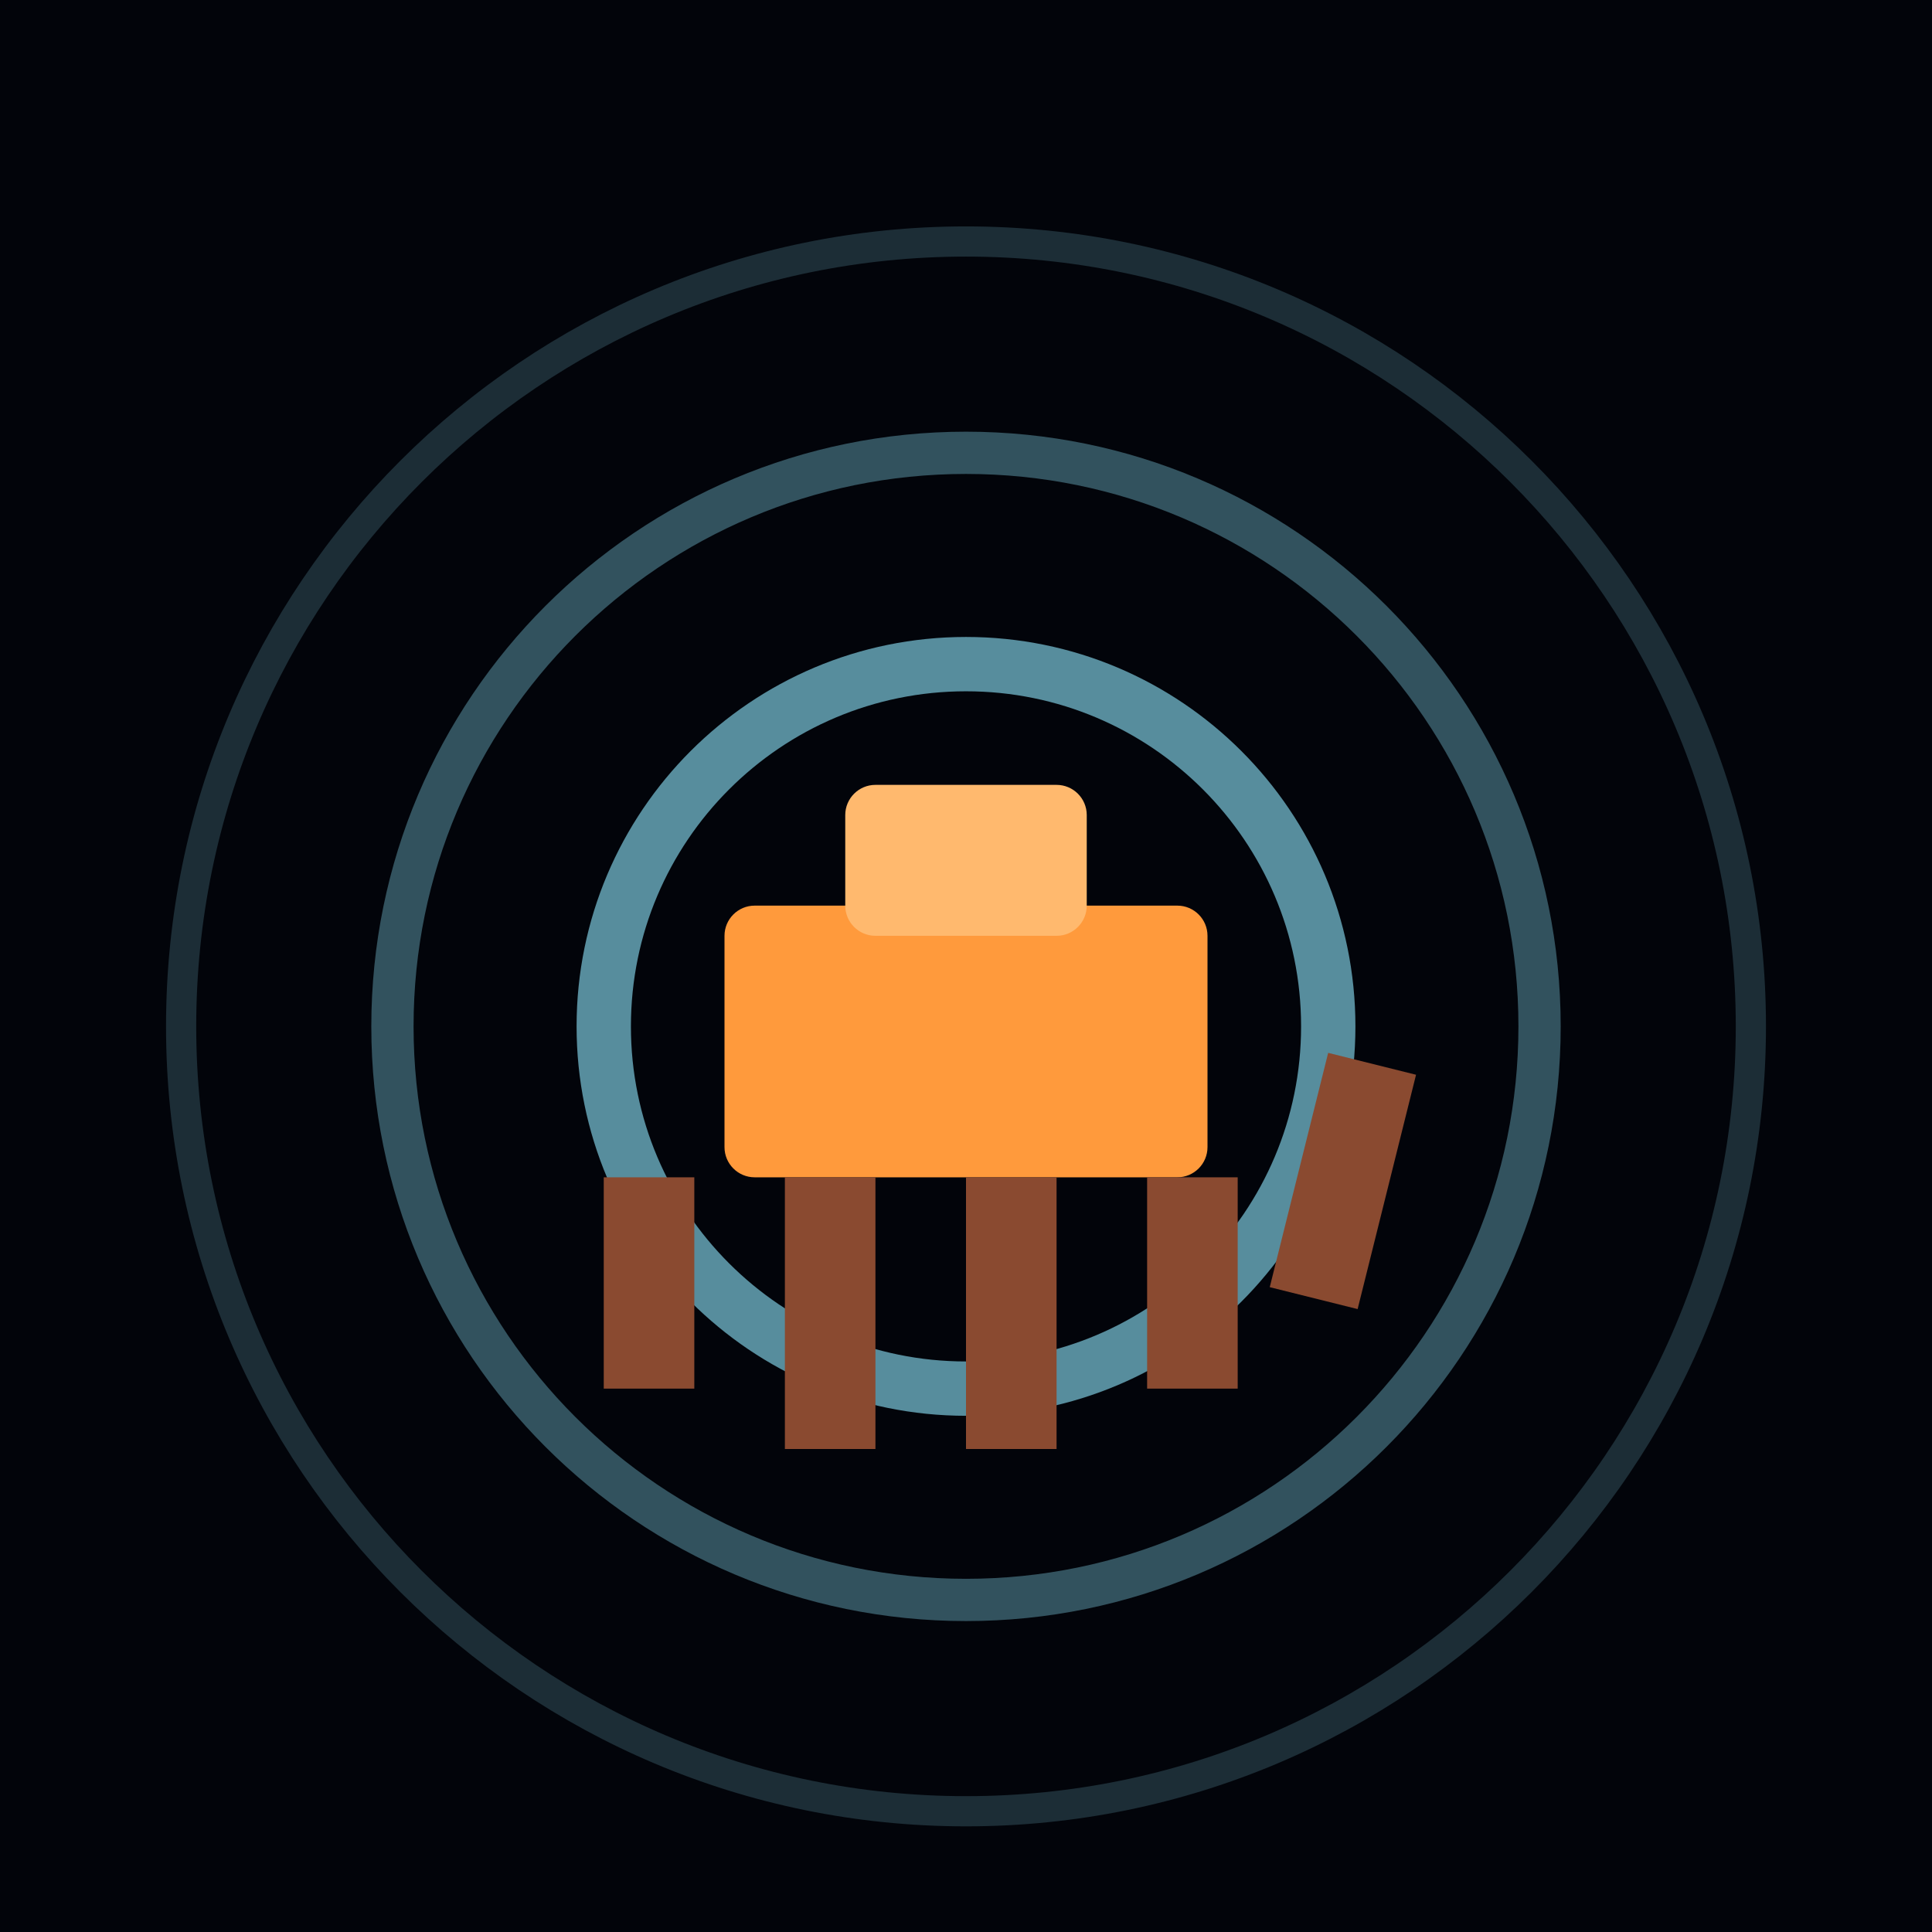
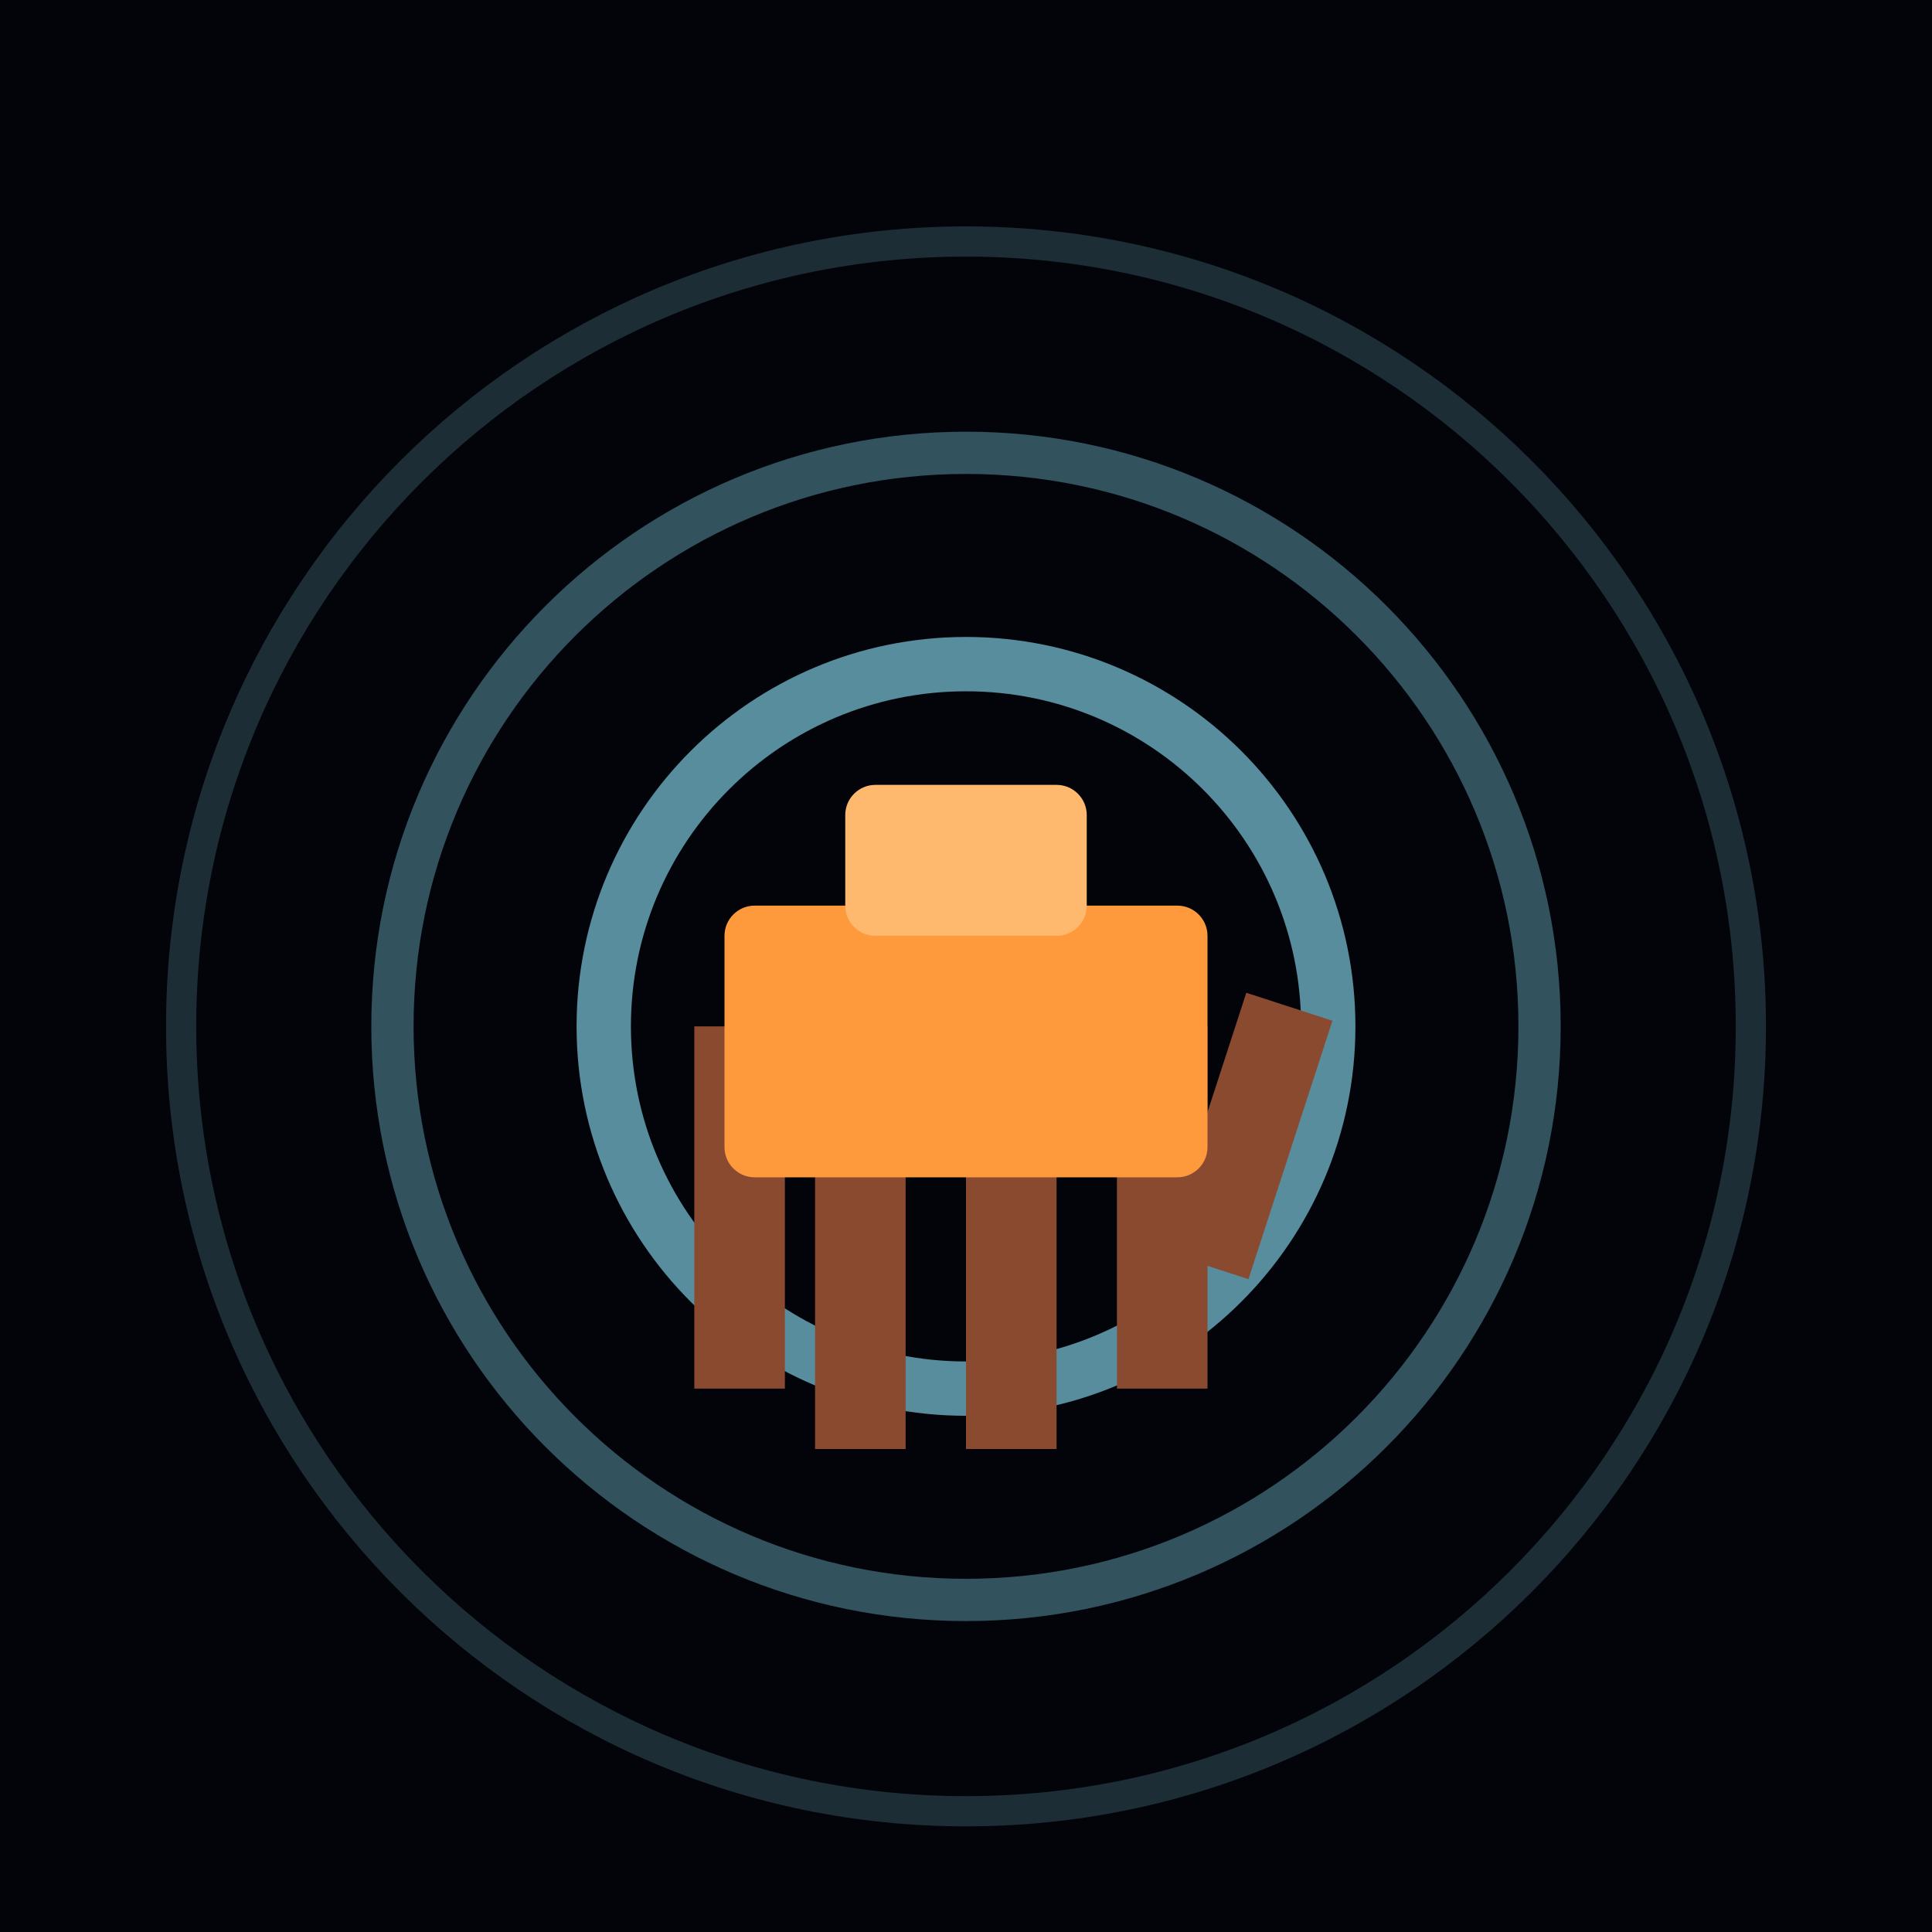
<svg xmlns="http://www.w3.org/2000/svg" viewBox="0 0 64 64">
  <rect width="64" height="64" fill="#02040a" />
  <circle cx="32" cy="34" r="26" fill="none" stroke="#8fe8ff" stroke-width="1" opacity=".18" />
  <circle cx="32" cy="34" r="19" fill="none" stroke="#8fe8ff" stroke-width="1.4" opacity=".34" />
  <circle cx="32" cy="34" r="12" fill="none" stroke="#8fe8ff" stroke-width="1.8" opacity=".6" />
+   <g fill="#8a4a30">
+     <rect x="23" y="34" width="3" height="12" />
+     <rect x="27" y="35" width="3" height="13" />
+     <rect x="32" y="35" width="3" height="13" />
+     <rect x="37" y="34" width="3" height="12" />
+     <rect x="40" y="33" width="3" height="9" transform="rotate(18 41 37)" />
+   </g>
  <rect x="24" y="30" width="16" height="9" rx="1" fill="#ff9a3c" />
  <rect x="28" y="26" width="8" height="5" rx="1" fill="#ffb96e" />
-   <g fill="#8a4a30">
-     <rect x="20" y="39" width="3" height="7" />
-     <rect x="26" y="39" width="3" height="9" />
-     <rect x="32" y="39" width="3" height="9" />
-     <rect x="38" y="39" width="3" height="7" />
-     <rect x="43" y="35" width="3" height="8" transform="rotate(14 44 39)" />
-   </g>
</svg>
